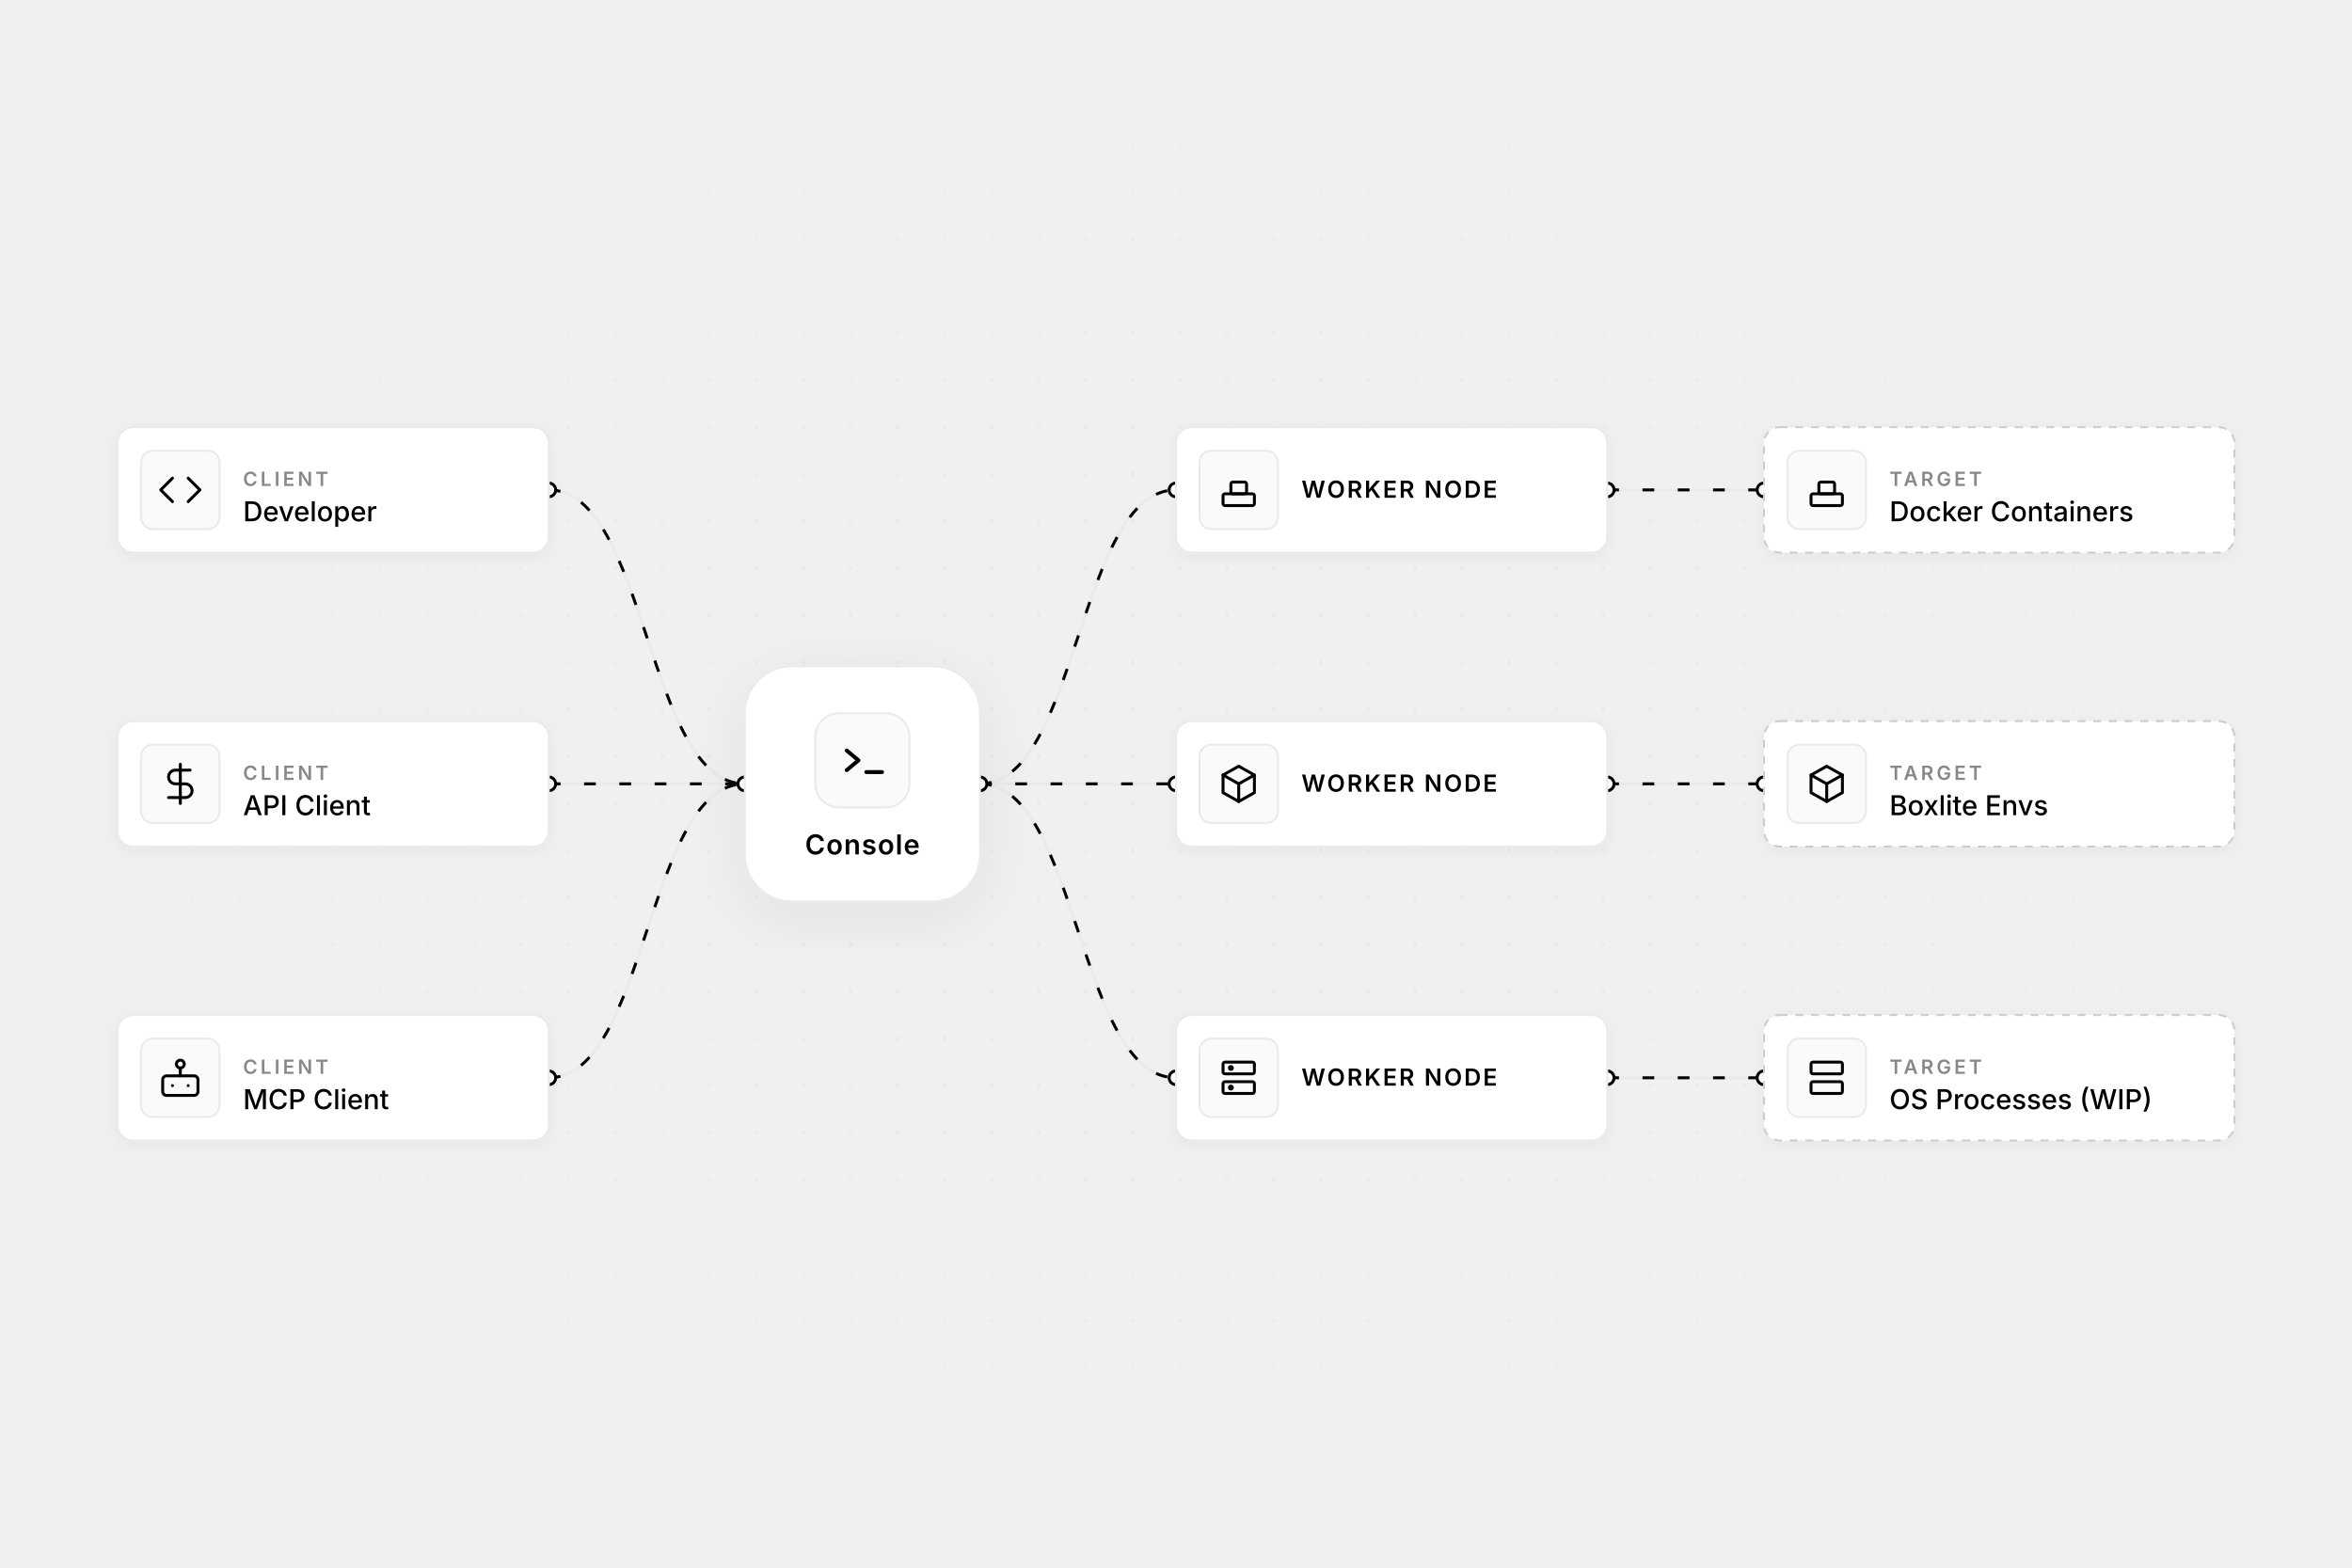
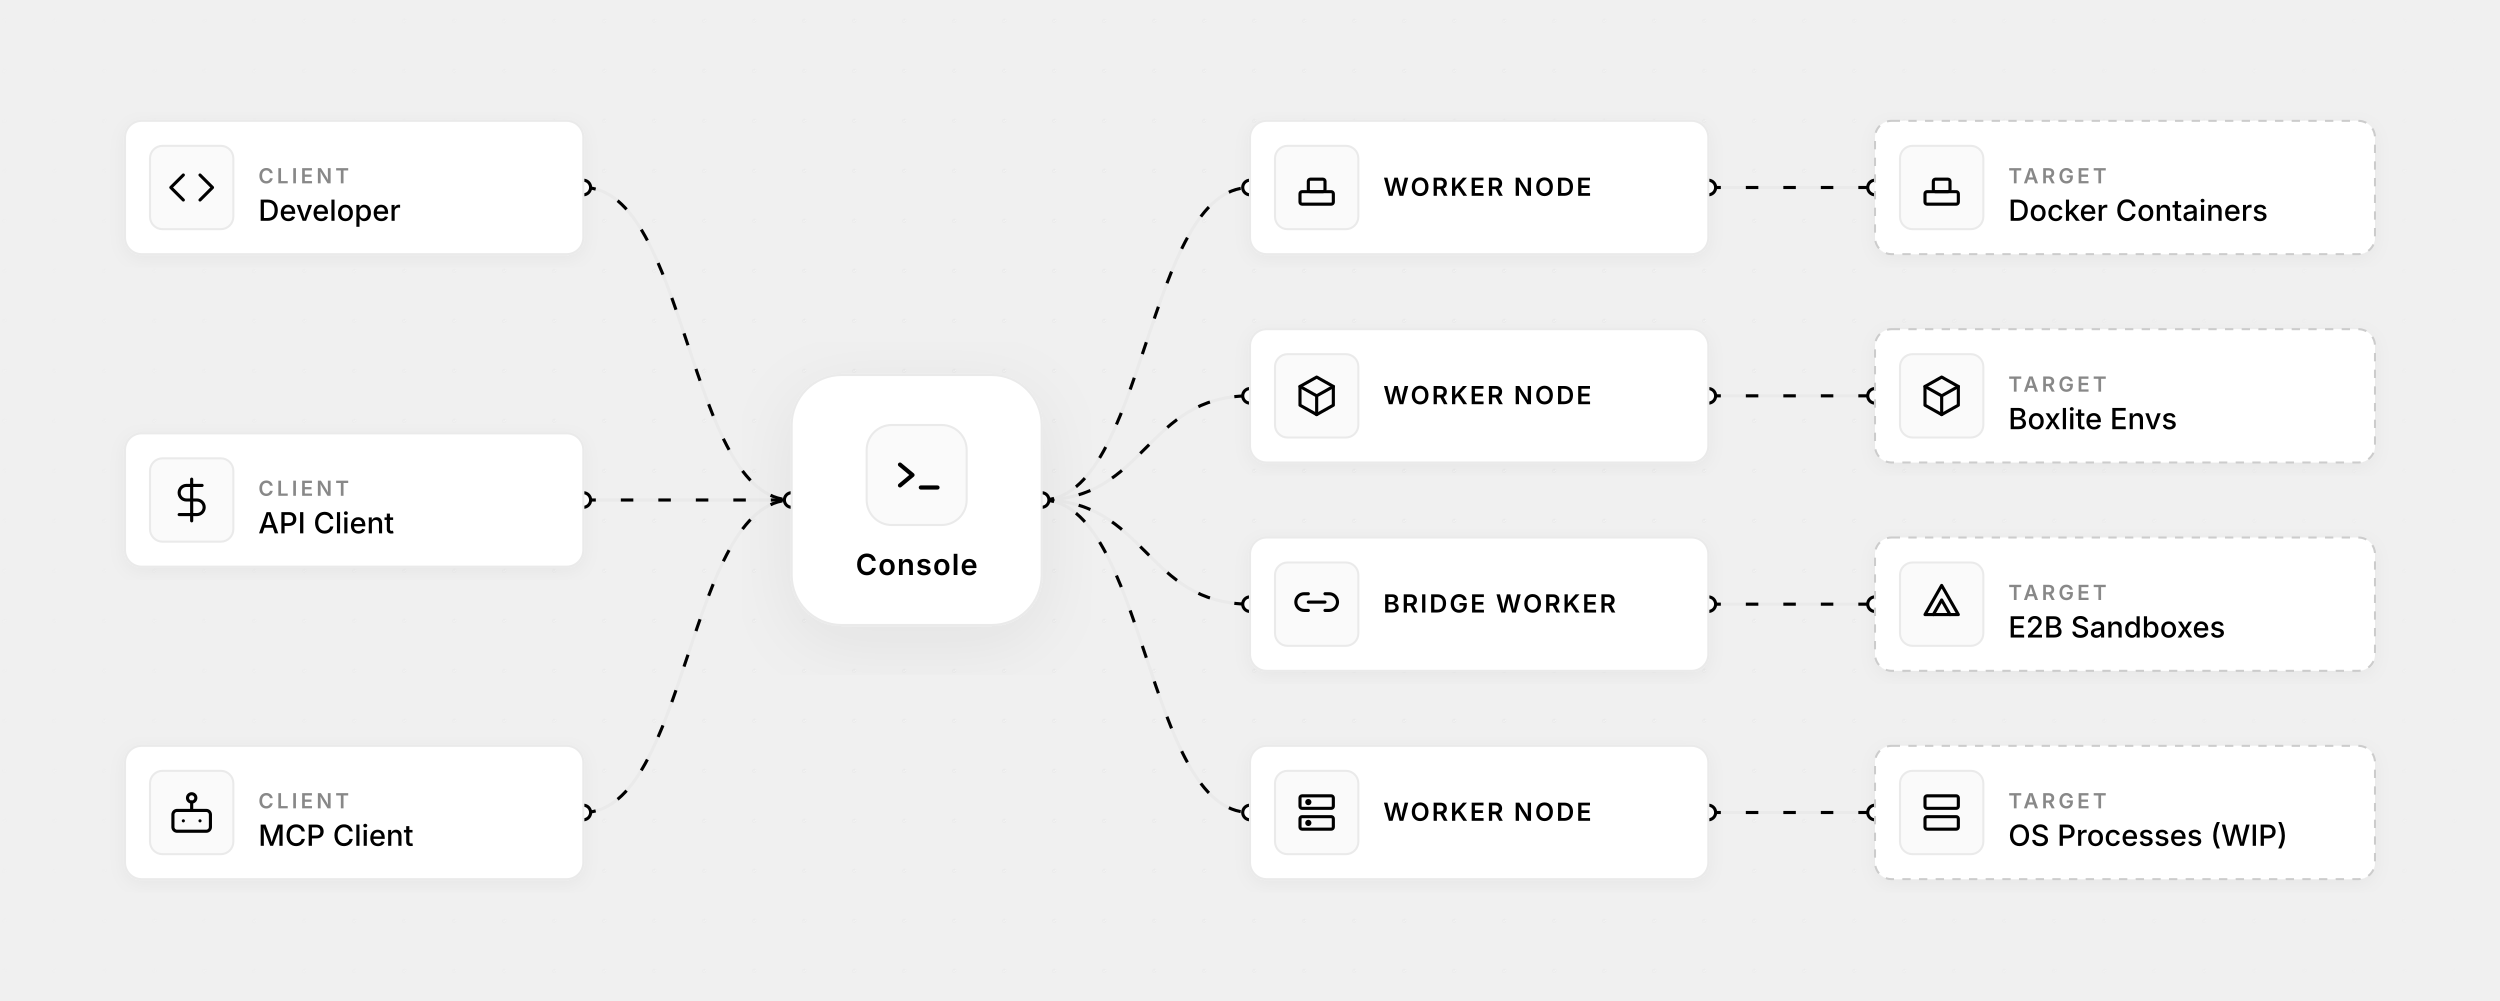
- <svg xmlns="http://www.w3.org/2000/svg" viewBox="0 0 1200 800" width="100%" height="100%" style="background-color: #FFFFFF; font-family: 'Geist', 'Inter', -apple-system, BlinkMacSystemFont, 'Segoe UI', Roboto, sans-serif;">
+ <svg xmlns="http://www.w3.org/2000/svg" viewBox="0 160 1200 480" width="100%" height="100%" style="background-color: #FFFFFF; font-family: 'Geist', 'Inter', -apple-system, BlinkMacSystemFont, 'Segoe UI', Roboto, sans-serif;">
  <defs>
    <pattern id="dot-grid" x="0" y="0" width="24" height="24" patternUnits="userSpaceOnUse">
      <circle cx="2" cy="2" r="1" fill="#EAEAEA" />
    </pattern>
    <filter id="shadow-sm" x="-10%" y="-10%" width="120%" height="120%">
      <feDropShadow dx="0" dy="2" stdDeviation="4" flood-color="#000000" flood-opacity="0.04" />
    </filter>
    <filter id="shadow-lg" x="-20%" y="-20%" width="140%" height="140%">
      <feDropShadow dx="0" dy="8" stdDeviation="16" flood-color="#000000" flood-opacity="0.06" />
    </filter>
    <path id="p1" d="M 280 250 C 330 250, 330 400, 380 400" />
    <path id="p2" d="M 280 400 L 380 400" />
    <path id="p3" d="M 280 550 C 330 550, 330 400, 380 400" />
    <path id="p4" d="M 500 400 C 550 400, 550 250, 600 250" />
-     <path id="p5" d="M 500 400 L 600 400" />
-     <path id="p6" d="M 500 400 C 550 400, 550 550, 600 550" />
-     <path id="p7" d="M 820 250 L 900 250" />
-     <path id="p8" d="M 820 400 L 900 400" />
-     <path id="p9" d="M 820 550 L 900 550" />
+     <path id="p5" d="M 500 400 C 550 400, 550 350, 600 350" />
+     <path id="p6" d="M 500 400 C 550 400, 550 450, 600 450" />
+     <path id="p7" d="M 500 400 C 550 400, 550 550, 600 550" />
+     <path id="p8" d="M 820 250 L 900 250" />
+     <path id="p9" d="M 820 350 L 900 350" />
+     <path id="p10" d="M 820 450 L 900 450" />
+     <path id="p11" d="M 820 550 L 900 550" />
    <radialGradient id="fade-gradient" cx="50%" cy="50%" r="60%">
      <stop offset="30%" stop-color="white" stop-opacity="1" />
      <stop offset="100%" stop-color="white" stop-opacity="0" />
    </radialGradient>
    <mask id="dot-mask">
      <rect width="1200" height="800" fill="url(#fade-gradient)" />
    </mask>
  </defs>
  <rect width="1200" height="800" fill="url(#dot-grid)" mask="url(#dot-mask)" />
  <g id="data-flow">
    <g stroke="#EAEAEA" stroke-width="1.5" fill="none">
      <use href="#p1" />
      <use href="#p2" />
      <use href="#p3" />
      <use href="#p4" />
      <use href="#p5" />
      <use href="#p6" />
      <use href="#p7" />
      <use href="#p8" />
      <use href="#p9" />
+       <use href="#p10" />
+       <use href="#p11" />
    </g>
    <g stroke="#000000" stroke-width="1.5" stroke-dasharray="6 12" fill="none">
      <use href="#p1">
        <animate attributeName="stroke-dashoffset" from="18" to="0" dur="1s" repeatCount="indefinite" calcMode="linear" />
      </use>
      <use href="#p2">
        <animate attributeName="stroke-dashoffset" from="18" to="0" dur="1s" repeatCount="indefinite" calcMode="linear" />
      </use>
      <use href="#p3">
        <animate attributeName="stroke-dashoffset" from="18" to="0" dur="1s" repeatCount="indefinite" calcMode="linear" />
      </use>
      <use href="#p4">
        <animate attributeName="stroke-dashoffset" from="18" to="0" dur="1s" repeatCount="indefinite" calcMode="linear" />
      </use>
      <use href="#p5">
        <animate attributeName="stroke-dashoffset" from="18" to="0" dur="1s" repeatCount="indefinite" calcMode="linear" />
      </use>
      <use href="#p6">
        <animate attributeName="stroke-dashoffset" from="18" to="0" dur="1s" repeatCount="indefinite" calcMode="linear" />
      </use>
      <use href="#p7">
        <animate attributeName="stroke-dashoffset" from="18" to="0" dur="1s" repeatCount="indefinite" calcMode="linear" />
      </use>
      <use href="#p8">
        <animate attributeName="stroke-dashoffset" from="18" to="0" dur="1s" repeatCount="indefinite" calcMode="linear" />
      </use>
      <use href="#p9">
+         <animate attributeName="stroke-dashoffset" from="18" to="0" dur="1s" repeatCount="indefinite" calcMode="linear" />
+       </use>
+       <use href="#p10">
+         <animate attributeName="stroke-dashoffset" from="18" to="0" dur="1s" repeatCount="indefinite" calcMode="linear" />
+       </use>
+       <use href="#p11">
        <animate attributeName="stroke-dashoffset" from="18" to="0" dur="1s" repeatCount="indefinite" calcMode="linear" />
      </use>
    </g>
  </g>
  <g id="anchors" fill="#FFFFFF" stroke="#000000" stroke-width="1.5">
    <circle cx="280" cy="250" r="3.5" />
    <circle cx="280" cy="400" r="3.5" />
    <circle cx="280" cy="550" r="3.5" />
    <circle cx="380" cy="400" r="3.5" />
    <circle cx="500" cy="400" r="3.5" />
    <circle cx="600" cy="250" r="3.5" />
-     <circle cx="600" cy="400" r="3.5" />
+     <circle cx="600" cy="350" r="3.5" />
+     <circle cx="600" cy="450" r="3.5" />
    <circle cx="600" cy="550" r="3.5" />
    <circle cx="820" cy="250" r="3.5" />
-     <circle cx="820" cy="400" r="3.5" />
+     <circle cx="820" cy="350" r="3.5" />
+     <circle cx="820" cy="450" r="3.5" />
    <circle cx="820" cy="550" r="3.5" />
    <circle cx="900" cy="250" r="3.5" />
-     <circle cx="900" cy="400" r="3.5" />
+     <circle cx="900" cy="350" r="3.5" />
+     <circle cx="900" cy="450" r="3.5" />
    <circle cx="900" cy="550" r="3.5" />
  </g>
  <g id="clients" transform="translate(60, 0)">
    <g transform="translate(0, 218)">
      <rect width="220" height="64" rx="8" fill="#FFFFFF" stroke="#EAEAEA" stroke-width="1" filter="url(#shadow-sm)" />
      <rect x="12" y="12" width="40" height="40" rx="6" fill="#FAFAFA" stroke="#EAEAEA" stroke-width="1" />
      <svg x="20" y="20" width="24" height="24" viewBox="0 0 24 24" fill="none" stroke="#000000" stroke-width="1.5" stroke-linecap="round" stroke-linejoin="round">
        <polyline points="16 18 22 12 16 6" />
        <polyline points="8 6 2 12 8 18" />
      </svg>
      <text x="64" y="30" font-size="10" font-weight="600" fill="#888888" letter-spacing="1.5">CLIENT</text>
      <text x="64" y="48" font-size="14" font-weight="500" fill="#000000">Developer</text>
    </g>
    <g transform="translate(0, 368)">
      <rect width="220" height="64" rx="8" fill="#FFFFFF" stroke="#EAEAEA" stroke-width="1" filter="url(#shadow-sm)" />
      <rect x="12" y="12" width="40" height="40" rx="6" fill="#FAFAFA" stroke="#EAEAEA" stroke-width="1" />
      <svg x="20" y="20" width="24" height="24" viewBox="0 0 24 24" fill="none" stroke="#000000" stroke-width="1.5" stroke-linecap="round" stroke-linejoin="round">
        <path d="M12 2v20" />
        <path d="M17 5H9.5a3.5 3.5 0 0 0 0 7h5a3.5 3.5 0 0 1 0 7H6" />
      </svg>
      <text x="64" y="30" font-size="10" font-weight="600" fill="#888888" letter-spacing="1.5">CLIENT</text>
      <text x="64" y="48" font-size="14" font-weight="500" fill="#000000">API Client</text>
    </g>
    <g transform="translate(0, 518)">
      <rect width="220" height="64" rx="8" fill="#FFFFFF" stroke="#EAEAEA" stroke-width="1" filter="url(#shadow-sm)" />
      <rect x="12" y="12" width="40" height="40" rx="6" fill="#FAFAFA" stroke="#EAEAEA" stroke-width="1" />
      <svg x="20" y="20" width="24" height="24" viewBox="0 0 24 24" fill="none" stroke="#000000" stroke-width="1.5" stroke-linecap="round" stroke-linejoin="round">
        <rect x="3" y="11" width="18" height="10" rx="2" />
        <circle cx="12" cy="5" r="2" />
        <path d="M12 7v4" />
        <line x1="8" y1="16" x2="8.01" y2="16" />
        <line x1="16" y1="16" x2="16.01" y2="16" />
      </svg>
      <text x="64" y="30" font-size="10" font-weight="600" fill="#888888" letter-spacing="1.5">CLIENT</text>
      <text x="64" y="48" font-size="14" font-weight="500" fill="#000000">MCP Client</text>
    </g>
  </g>
  <g id="console-hub" transform="translate(440, 400)">
    <rect x="-60" y="-60" width="120" height="120" rx="24" fill="#FFFFFF" stroke="#EAEAEA" stroke-width="1" filter="url(#shadow-lg)" />
    <rect x="-24" y="-36" width="48" height="48" rx="12" fill="#FAFAFA" stroke="#EAEAEA" stroke-width="1" />
    <g transform="translate(0, -12)">
      <path d="M -8 -5 L -2 0 L -8 5" fill="none" stroke="#000000" stroke-width="2" stroke-linecap="round" stroke-linejoin="round" />
      <line x1="2" y1="6" x2="10" y2="6" fill="none" stroke="#000000" stroke-width="2" stroke-linecap="round" />
    </g>
    <text x="0" y="36" text-anchor="middle" font-size="14" font-weight="600" fill="#000000" letter-spacing="0.5">Console</text>
  </g>
  <g id="workers" transform="translate(600, 0)">
    <g transform="translate(0, 218)">
      <rect width="220" height="64" rx="8" fill="#FFFFFF" stroke="#EAEAEA" stroke-width="1" filter="url(#shadow-sm)" />
      <rect x="12" y="12" width="40" height="40" rx="6" fill="#FAFAFA" stroke="#EAEAEA" stroke-width="1" />
      <svg x="20" y="20" width="24" height="24" viewBox="0 0 24 24" fill="none" stroke="#000000" stroke-width="1.5" stroke-linecap="round" stroke-linejoin="round">
        <rect x="4" y="14" width="16" height="6" rx="1" />
        <rect x="8" y="8" width="8" height="6" rx="1" />
      </svg>
      <text x="64" y="36" font-size="12" font-weight="600" fill="#000000" letter-spacing="1">WORKER NODE</text>
    </g>
-     <g transform="translate(0, 368)">
+     <g transform="translate(0, 318)">
      <rect width="220" height="64" rx="8" fill="#FFFFFF" stroke="#EAEAEA" stroke-width="1" filter="url(#shadow-sm)" />
      <rect x="12" y="12" width="40" height="40" rx="6" fill="#FAFAFA" stroke="#EAEAEA" stroke-width="1" />
      <svg x="20" y="20" width="24" height="24" viewBox="0 0 24 24" fill="none" stroke="#000000" stroke-width="1.5" stroke-linecap="round" stroke-linejoin="round">
        <path d="M12 3l8 4.5v9L12 21l-8-4.5v-9L12 3z" />
        <path d="M12 12l8-4.5M12 12v9M12 12L4 7.5" />
      </svg>
      <text x="64" y="36" font-size="12" font-weight="600" fill="#000000" letter-spacing="1">WORKER NODE</text>
    </g>
+     <g transform="translate(0, 418)">
+       <rect width="220" height="64" rx="8" fill="#FFFFFF" stroke="#EAEAEA" stroke-width="1" filter="url(#shadow-sm)" />
+       <rect x="12" y="12" width="40" height="40" rx="6" fill="#FAFAFA" stroke="#EAEAEA" stroke-width="1" />
+       <svg x="20" y="20" width="24" height="24" viewBox="0 0 24 24" fill="none" stroke="#000000" stroke-width="1.5" stroke-linecap="round" stroke-linejoin="round">
+         <path d="M8 7H6a4 4 0 0 0 0 8h2" />
+         <path d="M16 7h2a4 4 0 0 1 0 8h-2" />
+         <path d="M8 11h8" />
+       </svg>
+       <text x="64" y="36" font-size="12" font-weight="600" fill="#000000" letter-spacing="1">BRIDGE WORKER</text>
+     </g>
    <g transform="translate(0, 518)">
      <rect width="220" height="64" rx="8" fill="#FFFFFF" stroke="#EAEAEA" stroke-width="1" filter="url(#shadow-sm)" />
      <rect x="12" y="12" width="40" height="40" rx="6" fill="#FAFAFA" stroke="#EAEAEA" stroke-width="1" />
      <svg x="20" y="20" width="24" height="24" viewBox="0 0 24 24" fill="none" stroke="#000000" stroke-width="1.5" stroke-linecap="round" stroke-linejoin="round">
        <rect x="4" y="4" width="16" height="6" rx="1" />
        <rect x="4" y="14" width="16" height="6" rx="1" />
        <circle cx="8" cy="7" r="1.5" fill="#000" stroke="none" />
        <circle cx="8" cy="17" r="1.5" fill="#000" stroke="none" />
      </svg>
      <text x="64" y="36" font-size="12" font-weight="600" fill="#000000" letter-spacing="1">WORKER NODE</text>
    </g>
  </g>
  <g id="environments" transform="translate(900, 0)">
    <g transform="translate(0, 218)">
      <rect width="240" height="64" rx="8" fill="#FFFFFF" stroke="#CCCCCC" stroke-width="1" stroke-dasharray="4 4" filter="url(#shadow-sm)" />
      <rect x="12" y="12" width="40" height="40" rx="6" fill="#FAFAFA" stroke="#EAEAEA" stroke-width="1" />
      <svg x="20" y="20" width="24" height="24" viewBox="0 0 24 24" fill="none" stroke="#000000" stroke-width="1.5" stroke-linecap="round" stroke-linejoin="round">
        <rect x="4" y="14" width="16" height="6" rx="1" />
        <rect x="8" y="8" width="8" height="6" rx="1" />
      </svg>
      <text x="64" y="30" font-size="10" font-weight="600" fill="#888888" letter-spacing="1.5">TARGET</text>
      <text x="64" y="48" font-size="14" font-weight="500" fill="#000000">Docker Containers</text>
    </g>
-     <g transform="translate(0, 368)">
+     <g transform="translate(0, 318)">
      <rect width="240" height="64" rx="8" fill="#FFFFFF" stroke="#CCCCCC" stroke-width="1" stroke-dasharray="4 4" filter="url(#shadow-sm)" />
      <rect x="12" y="12" width="40" height="40" rx="6" fill="#FAFAFA" stroke="#EAEAEA" stroke-width="1" />
      <svg x="20" y="20" width="24" height="24" viewBox="0 0 24 24" fill="none" stroke="#000000" stroke-width="1.5" stroke-linecap="round" stroke-linejoin="round">
        <path d="M12 3l8 4.5v9L12 21l-8-4.5v-9L12 3z" />
        <path d="M12 12l8-4.5M12 12v9M12 12L4 7.5" />
      </svg>
      <text x="64" y="30" font-size="10" font-weight="600" fill="#888888" letter-spacing="1.5">TARGET</text>
      <text x="64" y="48" font-size="14" font-weight="500" fill="#000000">Boxlite Envs</text>
    </g>
+     <g transform="translate(0, 418)">
+       <rect width="240" height="64" rx="8" fill="#FFFFFF" stroke="#CCCCCC" stroke-width="1" stroke-dasharray="4 4" filter="url(#shadow-sm)" />
+       <rect x="12" y="12" width="40" height="40" rx="6" fill="#FAFAFA" stroke="#EAEAEA" stroke-width="1" />
+       <svg x="20" y="20" width="24" height="24" viewBox="0 0 24 24" fill="none" stroke="#000000" stroke-width="1.5" stroke-linecap="round" stroke-linejoin="round">
+         <path d="M4 17L12 3l8 14H4z" />
+         <path d="M8 17l4-7 4 7" />
+       </svg>
+       <text x="64" y="30" font-size="10" font-weight="600" fill="#888888" letter-spacing="1.5">TARGET</text>
+       <text x="64" y="48" font-size="14" font-weight="500" fill="#000000">E2B Sandboxes</text>
+     </g>
    <g transform="translate(0, 518)">
      <rect width="240" height="64" rx="8" fill="#FFFFFF" stroke="#CCCCCC" stroke-width="1" stroke-dasharray="4 4" filter="url(#shadow-sm)" />
      <rect x="12" y="12" width="40" height="40" rx="6" fill="#FAFAFA" stroke="#EAEAEA" stroke-width="1" />
      <svg x="20" y="20" width="24" height="24" viewBox="0 0 24 24" fill="none" stroke="#000000" stroke-width="1.5" stroke-linecap="round" stroke-linejoin="round">
        <rect x="4" y="4" width="16" height="6" rx="1" />
        <rect x="4" y="14" width="16" height="6" rx="1" />
      </svg>
      <text x="64" y="30" font-size="10" font-weight="600" fill="#888888" letter-spacing="1.5">TARGET</text>
      <text x="64" y="48" font-size="14" font-weight="500" fill="#000000">OS Processes  (WIP)</text>
    </g>
  </g>
</svg>
